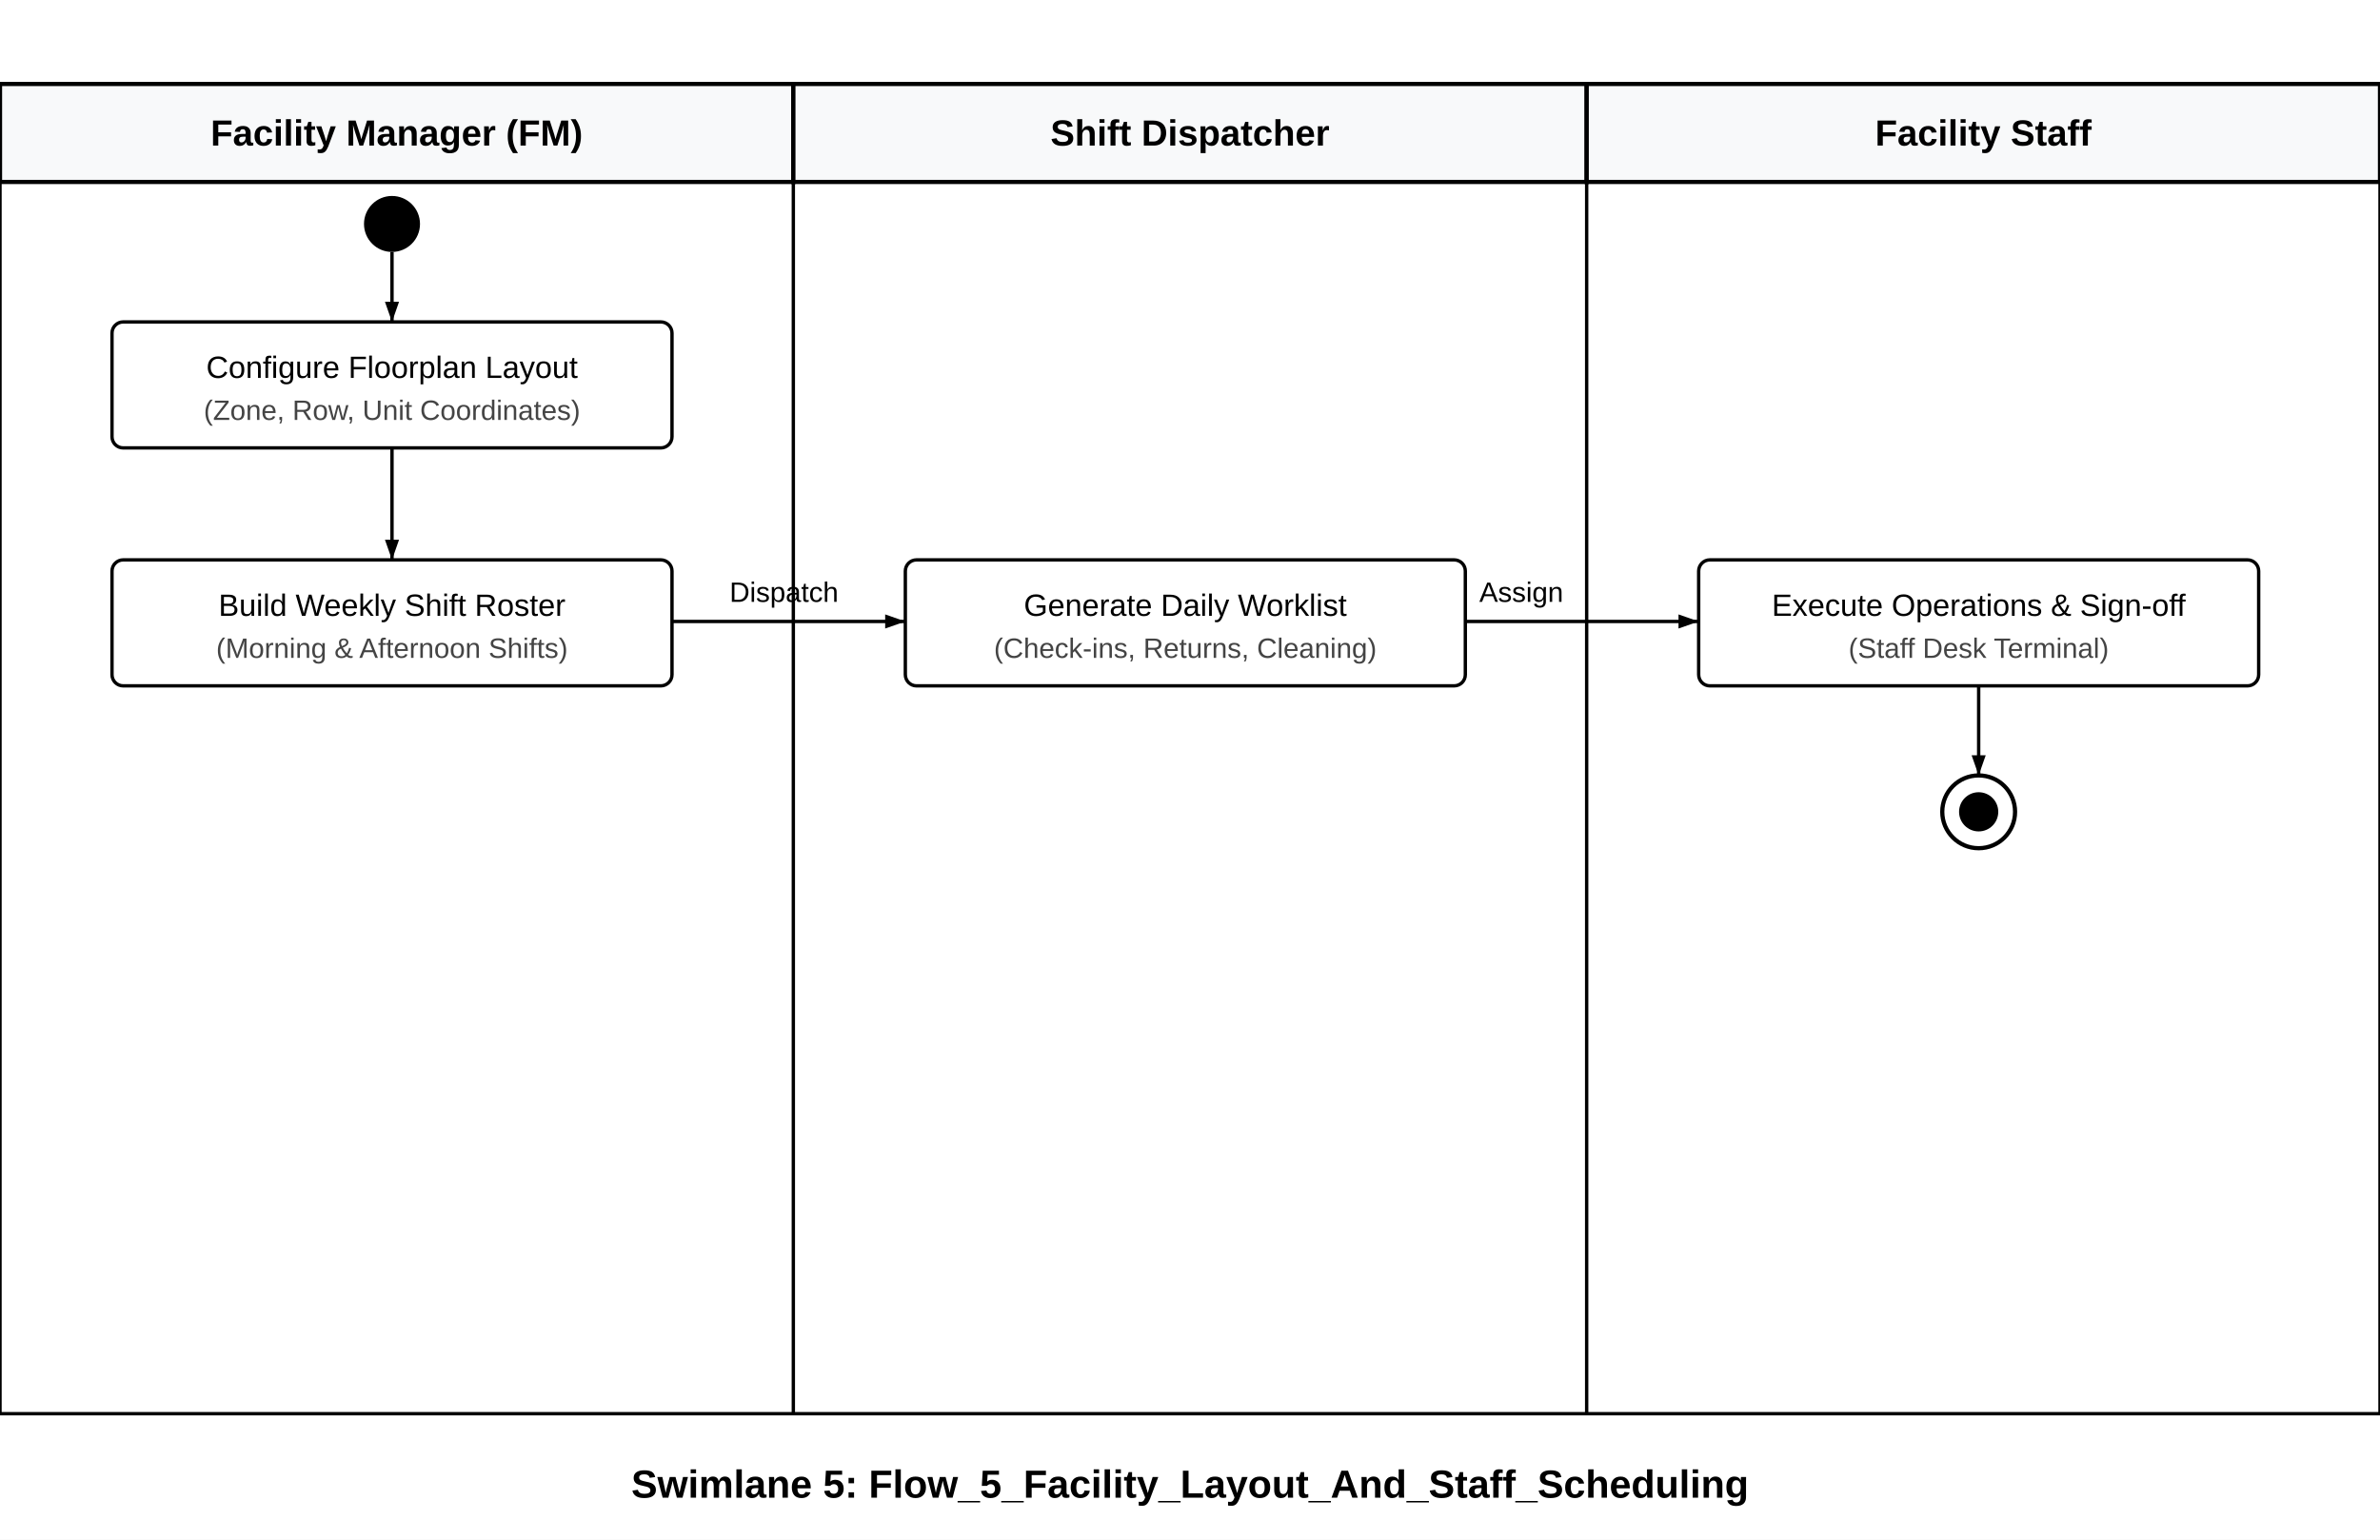
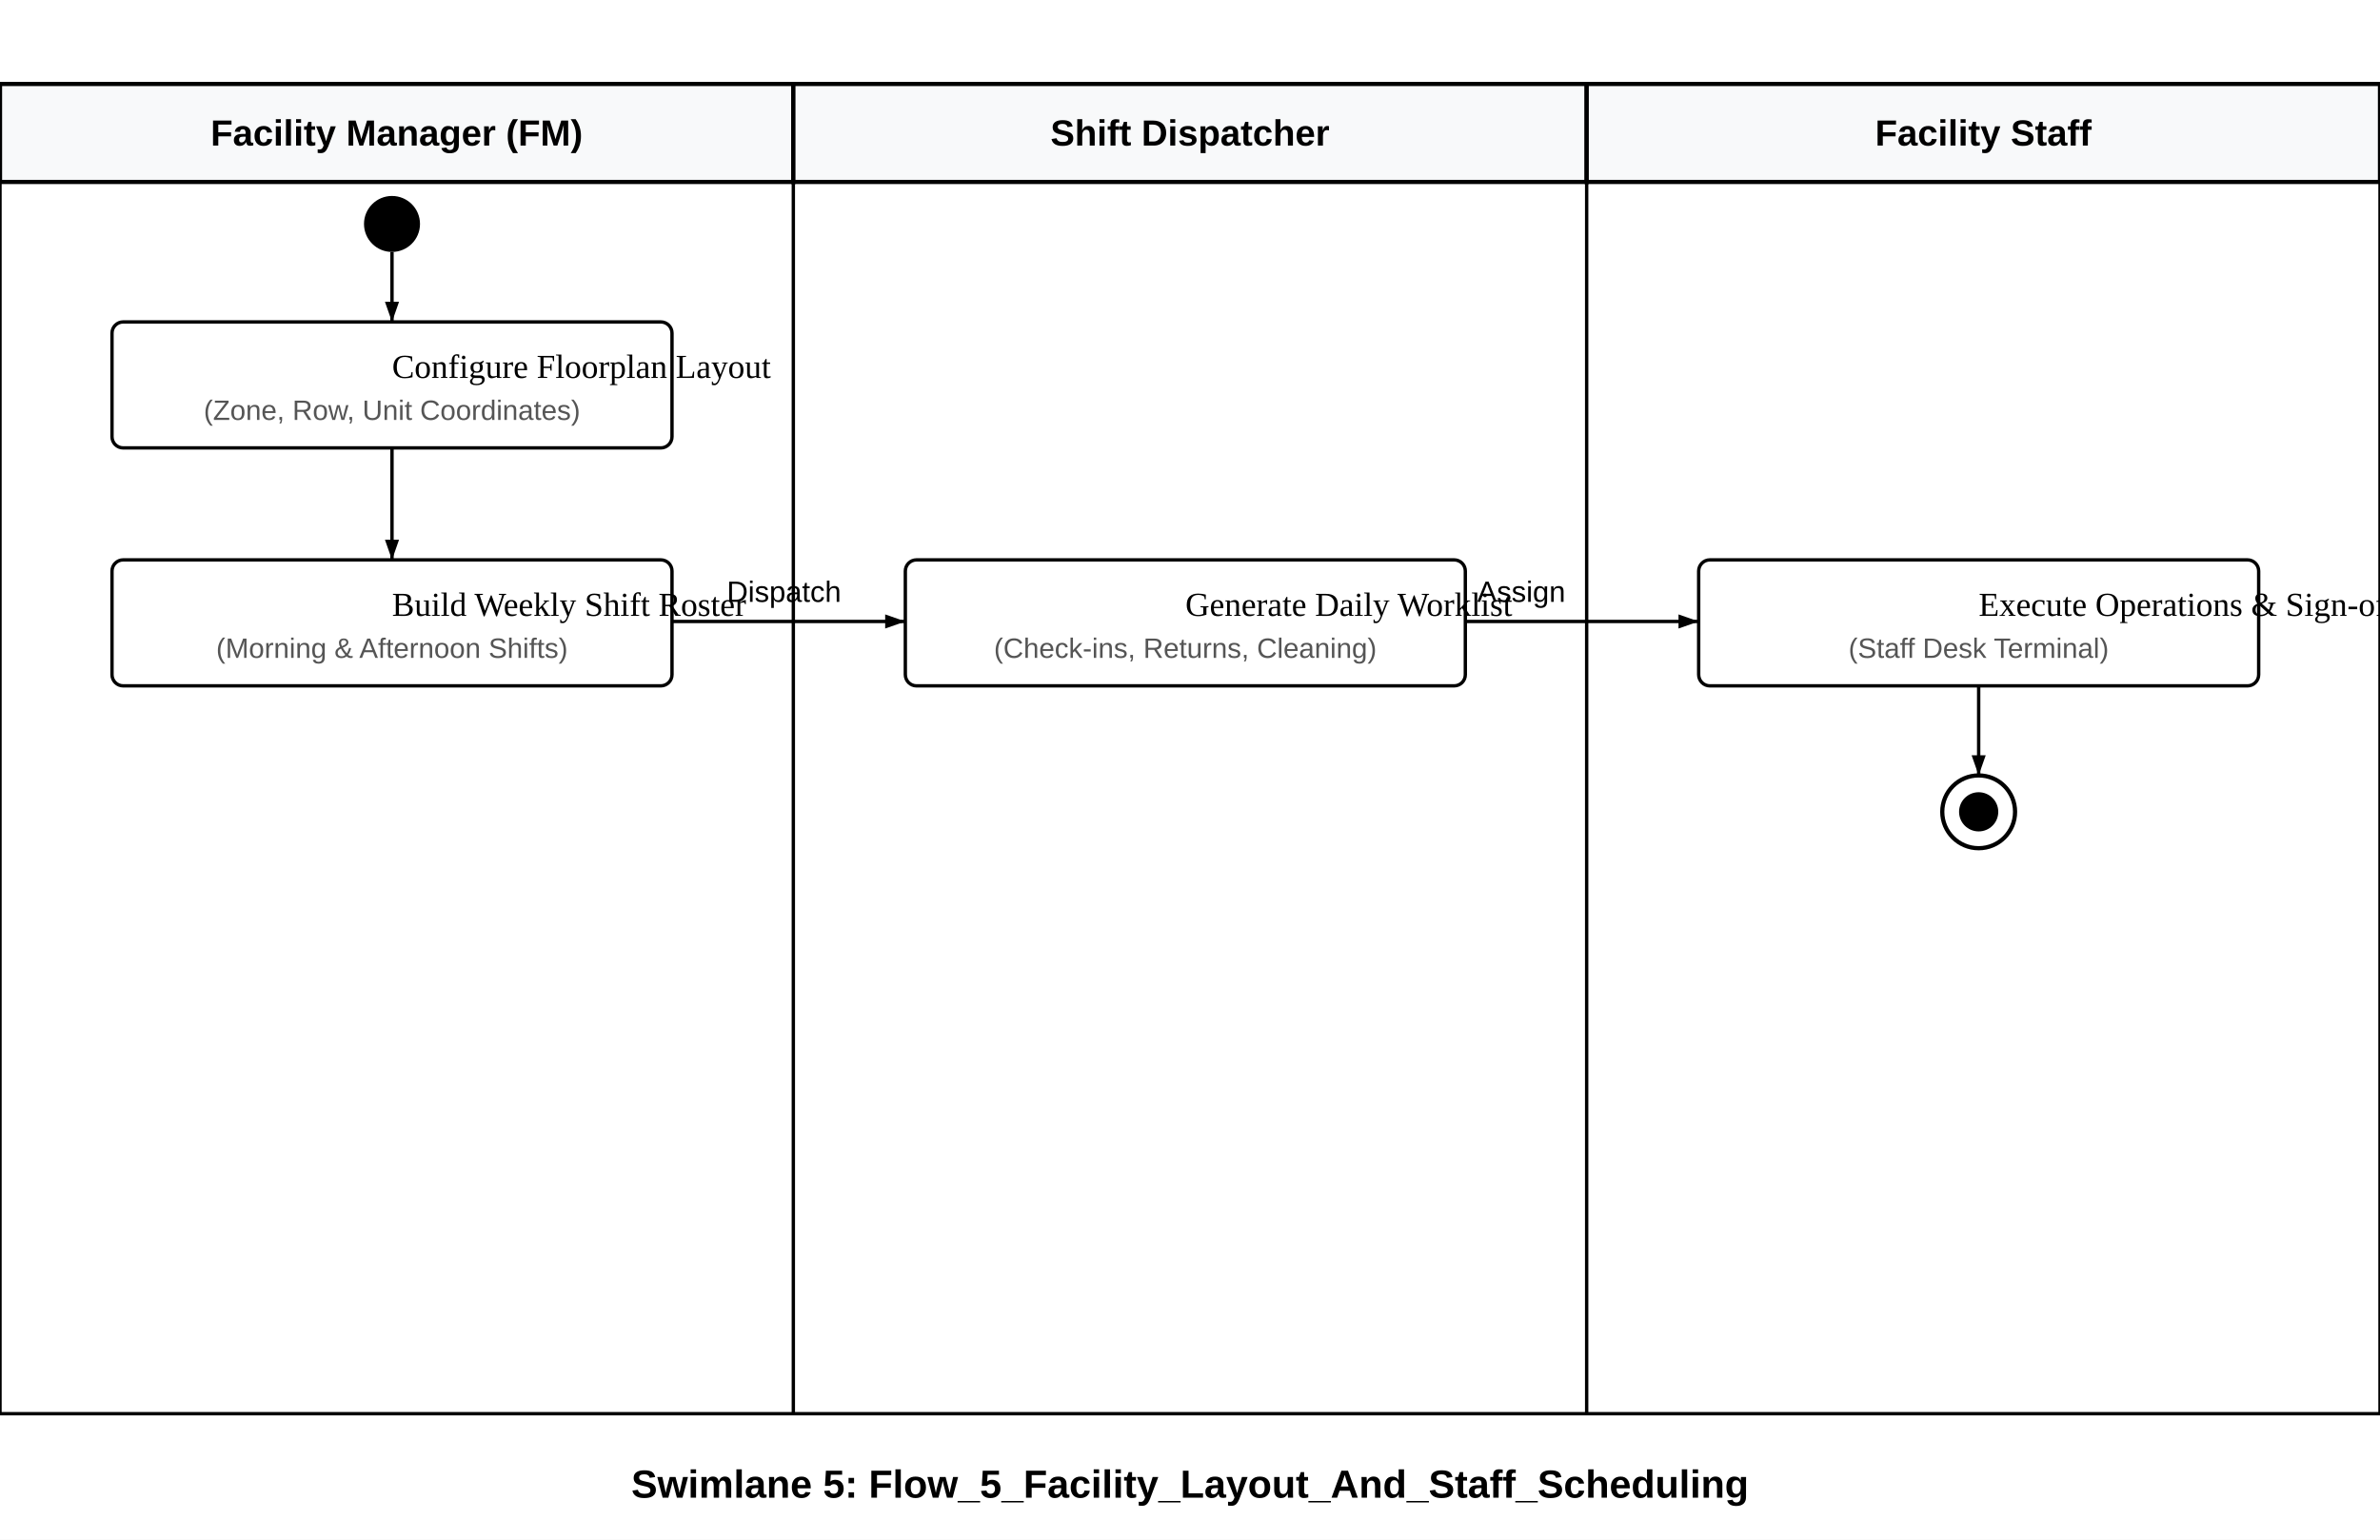
<svg xmlns="http://www.w3.org/2000/svg" viewBox="0 0 850 550" width="850" height="550">
  <style>
    .lane-title { font-family: Arial, sans-serif; font-size: 13px; font-weight: bold; text-anchor: middle; fill: #000000; }
-     .act-text { font-family: Arial, sans-serif; font-size: 11px; text-anchor: middle; fill: #000000; }
-     .act-desc { font-family: Arial, sans-serif; font-size: 10px; text-anchor: middle; fill: #444444; }
-     .edge-label { font-family: Arial, sans-serif; font-size: 10px; fill: #000000; text-anchor: middle; }
-     .edge-label-start { font-family: Arial, sans-serif; font-size: 10px; fill: #000000; text-anchor: start; }
+     .act-title { font-family: Arial, sans-serif; font-size: 12px; font-weight: bold; text-anchor: middle; fill: #000000; }
+     .act-desc { font-family: Arial, sans-serif; font-size: 10px; text-anchor: middle; fill: #555555; }
+     .edge-label { font-family: Arial, sans-serif; font-size: 10.5px; fill: #000000; text-anchor: middle; }
    .caption { font-family: Arial, sans-serif; font-size: 14px; font-weight: bold; text-anchor: middle; fill: #000000; }
  </style>
  <defs>
    <marker id="arrow" viewBox="0 0 10 10" refX="10" refY="5" markerWidth="6" markerHeight="6" orient="auto-start-reverse">
      <path d="M 0 1.5 L 10 5 L 0 8.5 z" fill="#000000" />
    </marker>
  </defs>
  <rect width="850" height="550" fill="#ffffff" />
  <rect x="0" y="30" width="283.333" height="35" stroke="#000000" stroke-width="1.5" fill="#f8f9fa" />
  <text x="141.667" y="52" class="lane-title">Facility Manager (FM)</text>
  <rect x="283.333" y="30" width="283.333" height="35" stroke="#000000" stroke-width="1.5" fill="#f8f9fa" />
  <text x="425" y="52" class="lane-title">Shift Dispatcher</text>
  <rect x="566.667" y="30" width="283.333" height="35" stroke="#000000" stroke-width="1.5" fill="#f8f9fa" />
  <text x="708.333" y="52" class="lane-title">Facility Staff</text>
  <line x1="0" y1="30" x2="0" y2="505" stroke="#000000" stroke-width="1.2" />
  <line x1="283.333" y1="30" x2="283.333" y2="505" stroke="#000000" stroke-width="1.2" />
  <line x1="566.667" y1="30" x2="566.667" y2="505" stroke="#000000" stroke-width="1.2" />
  <line x1="850" y1="30" x2="850" y2="505" stroke="#000000" stroke-width="1.2" />
  <line x1="0" y1="505" x2="850" y2="505" stroke="#000000" stroke-width="1.2" />
  <circle cx="140" cy="80" r="10" fill="#000000" />
  <path d="M 140 90 L 140 115" stroke="#000000" stroke-width="1.2" fill="none" marker-end="url(#arrow)" />
  <rect x="40" y="115" width="200" height="45" rx="4" ry="4" stroke="#000000" stroke-width="1.2" fill="#ffffff" />
  <text x="140" y="135" class="act-text">Configure Floorplan Layout</text>
  <text x="140" y="150" class="act-desc">(Zone, Row, Unit Coordinates)</text>
  <path d="M 140 160 L 140 200" stroke="#000000" stroke-width="1.2" fill="none" marker-end="url(#arrow)" />
  <rect x="40" y="200" width="200" height="45" rx="4" ry="4" stroke="#000000" stroke-width="1.2" fill="#ffffff" />
  <text x="140" y="220" class="act-text">Build Weekly Shift Roster</text>
  <text x="140" y="235" class="act-desc">(Morning &amp; Afternoon Shifts)</text>
  <path d="M 240 222 L 323.333 222" stroke="#000000" stroke-width="1.2" fill="none" marker-end="url(#arrow)" />
  <text x="280" y="215" class="edge-label">Dispatch</text>
  <rect x="323.333" y="200" width="200" height="45" rx="4" ry="4" stroke="#000000" stroke-width="1.2" fill="#ffffff" />
  <text x="423.333" y="220" class="act-text">Generate Daily Worklist</text>
  <text x="423.333" y="235" class="act-desc">(Check-ins, Returns, Cleaning)</text>
  <path d="M 523.333 222 L 606.667 222" stroke="#000000" stroke-width="1.2" fill="none" marker-end="url(#arrow)" />
  <text x="543.333" y="215" class="edge-label">Assign</text>
  <rect x="606.667" y="200" width="200" height="45" rx="4" ry="4" stroke="#000000" stroke-width="1.2" fill="#ffffff" />
  <text x="706.667" y="220" class="act-text">Execute Operations &amp; Sign-off</text>
  <text x="706.667" y="235" class="act-desc">(Staff Desk Terminal)</text>
  <circle cx="706.667" cy="290" r="13" stroke="#000000" stroke-width="1.5" fill="#ffffff" />
  <circle cx="706.667" cy="290" r="7" fill="#000000" />
  <path d="M 706.667 245 L 706.667 277" stroke="#000000" stroke-width="1.2" fill="none" marker-end="url(#arrow)" />
  <text x="425" y="535" class="caption">Swimlane 5: Flow_5_Facility_Layout_And_Staff_Scheduling</text>
</svg>
